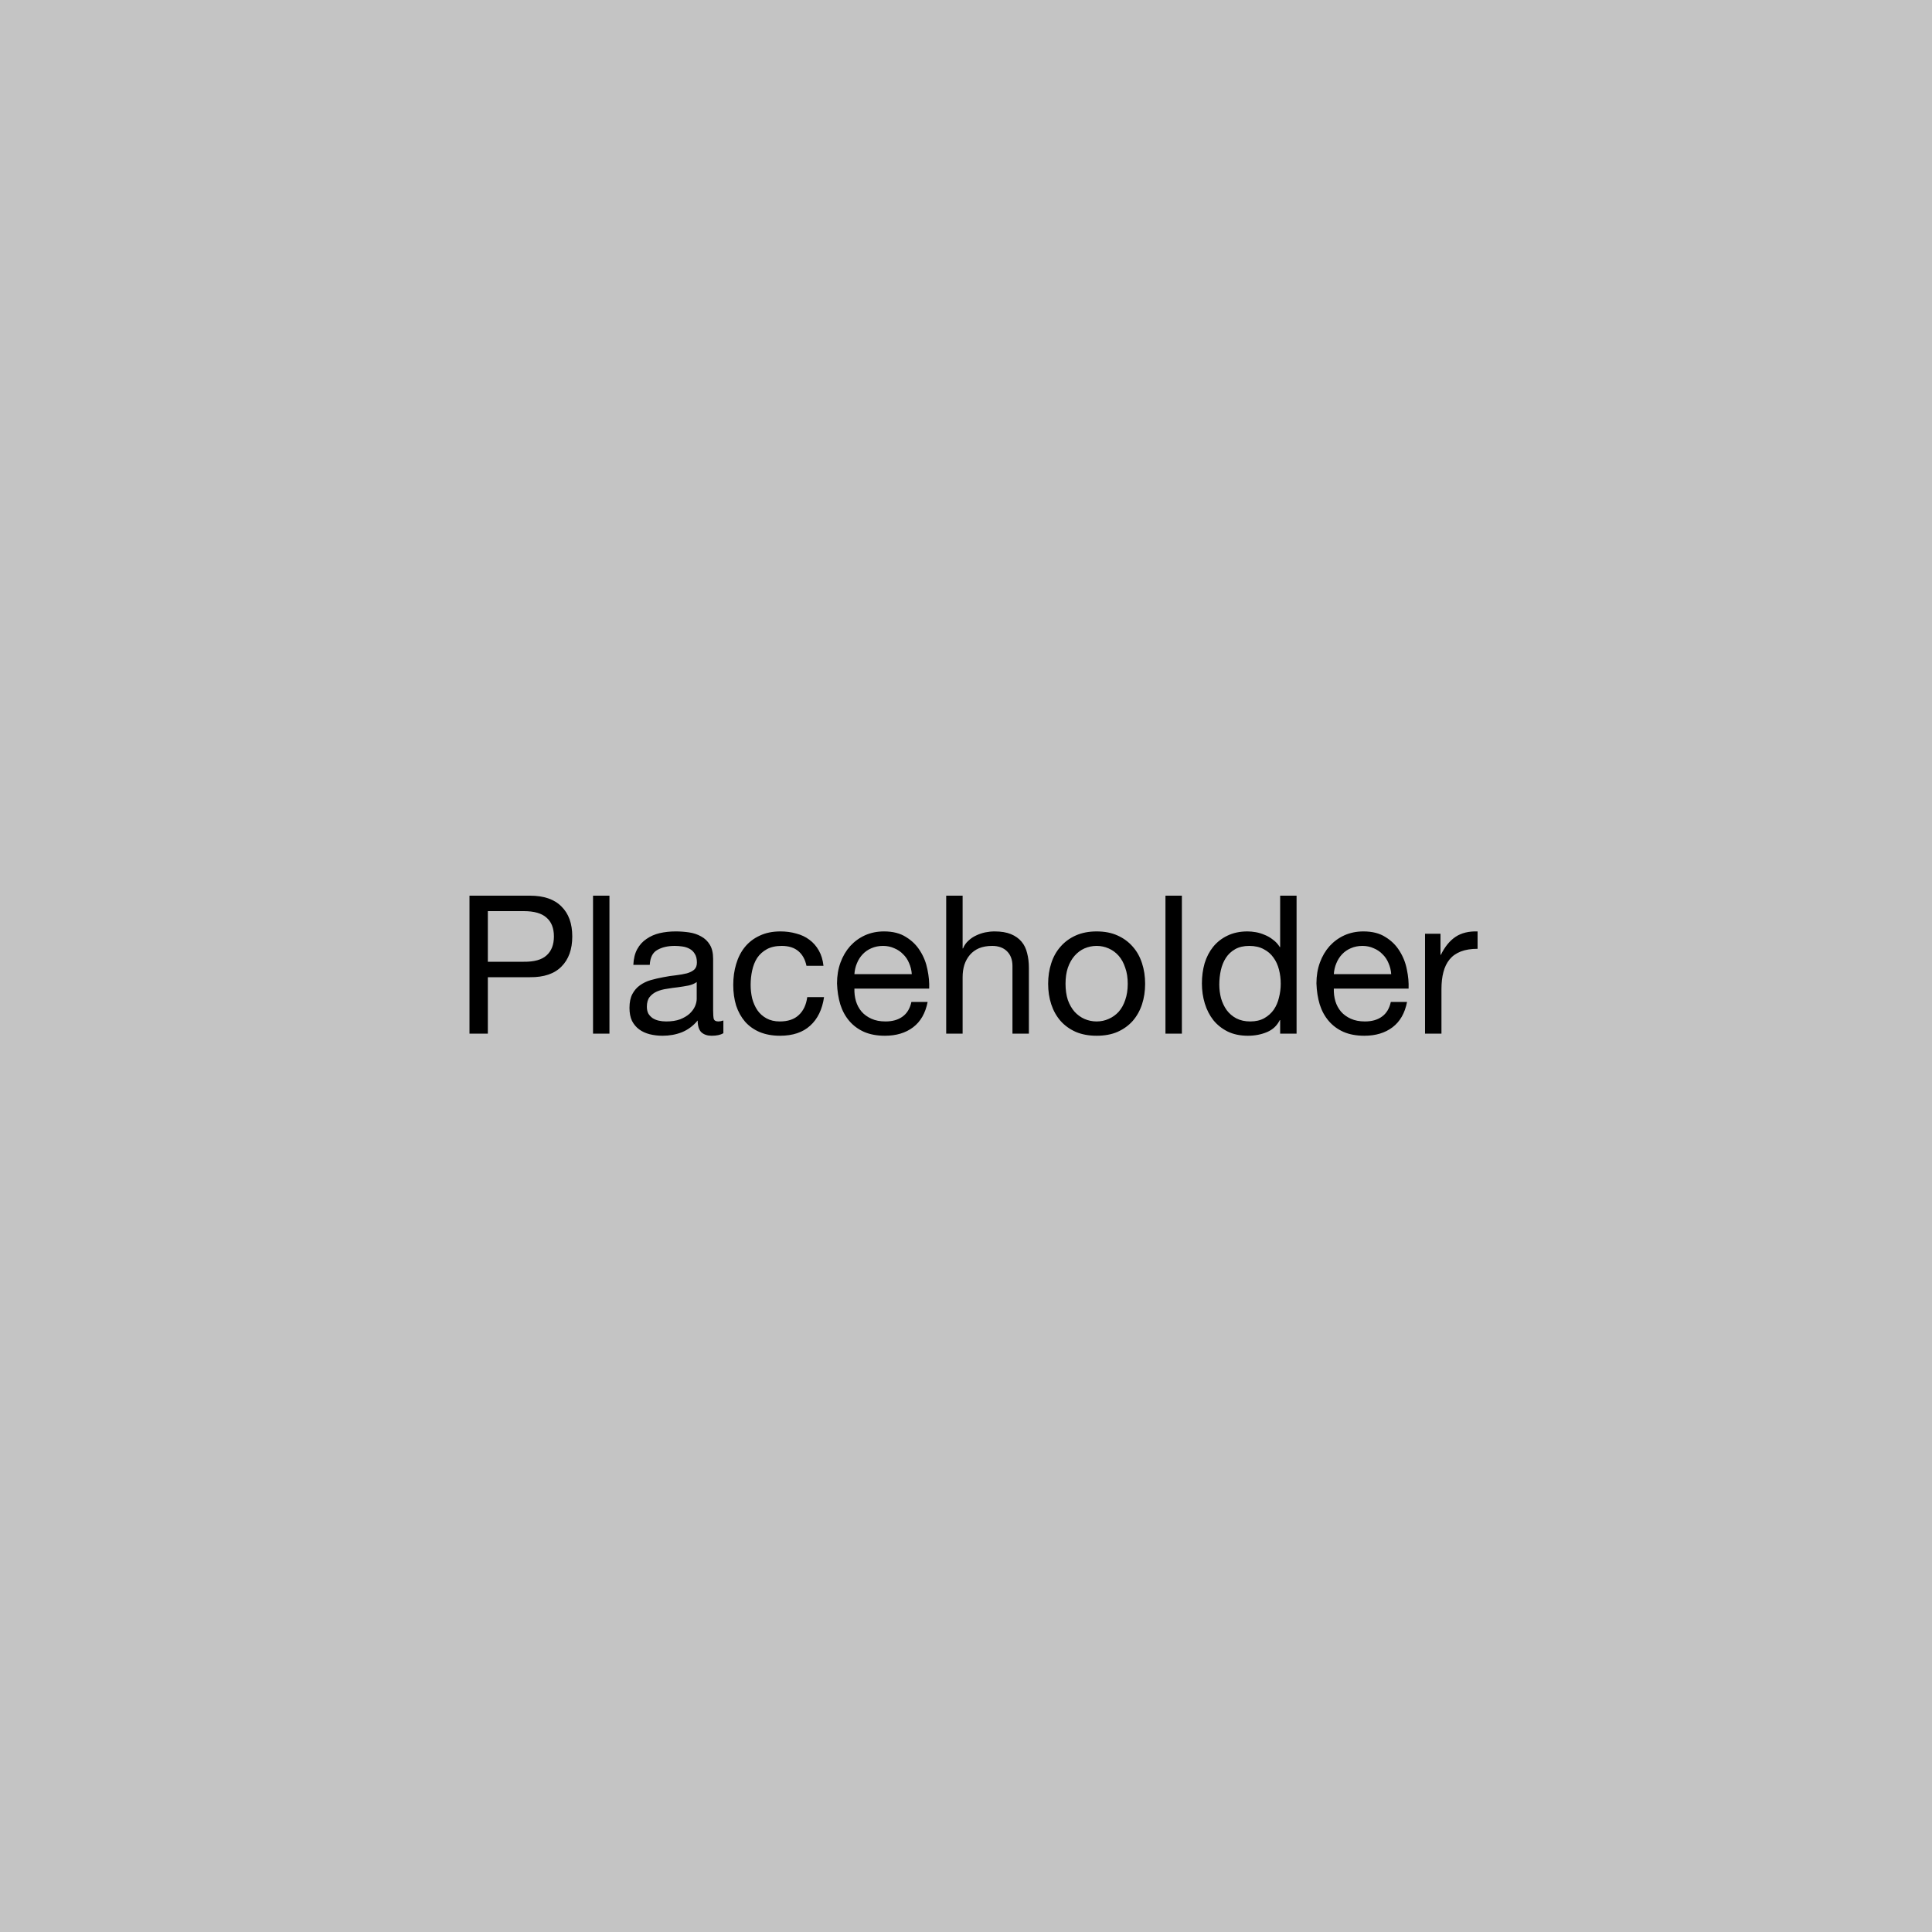
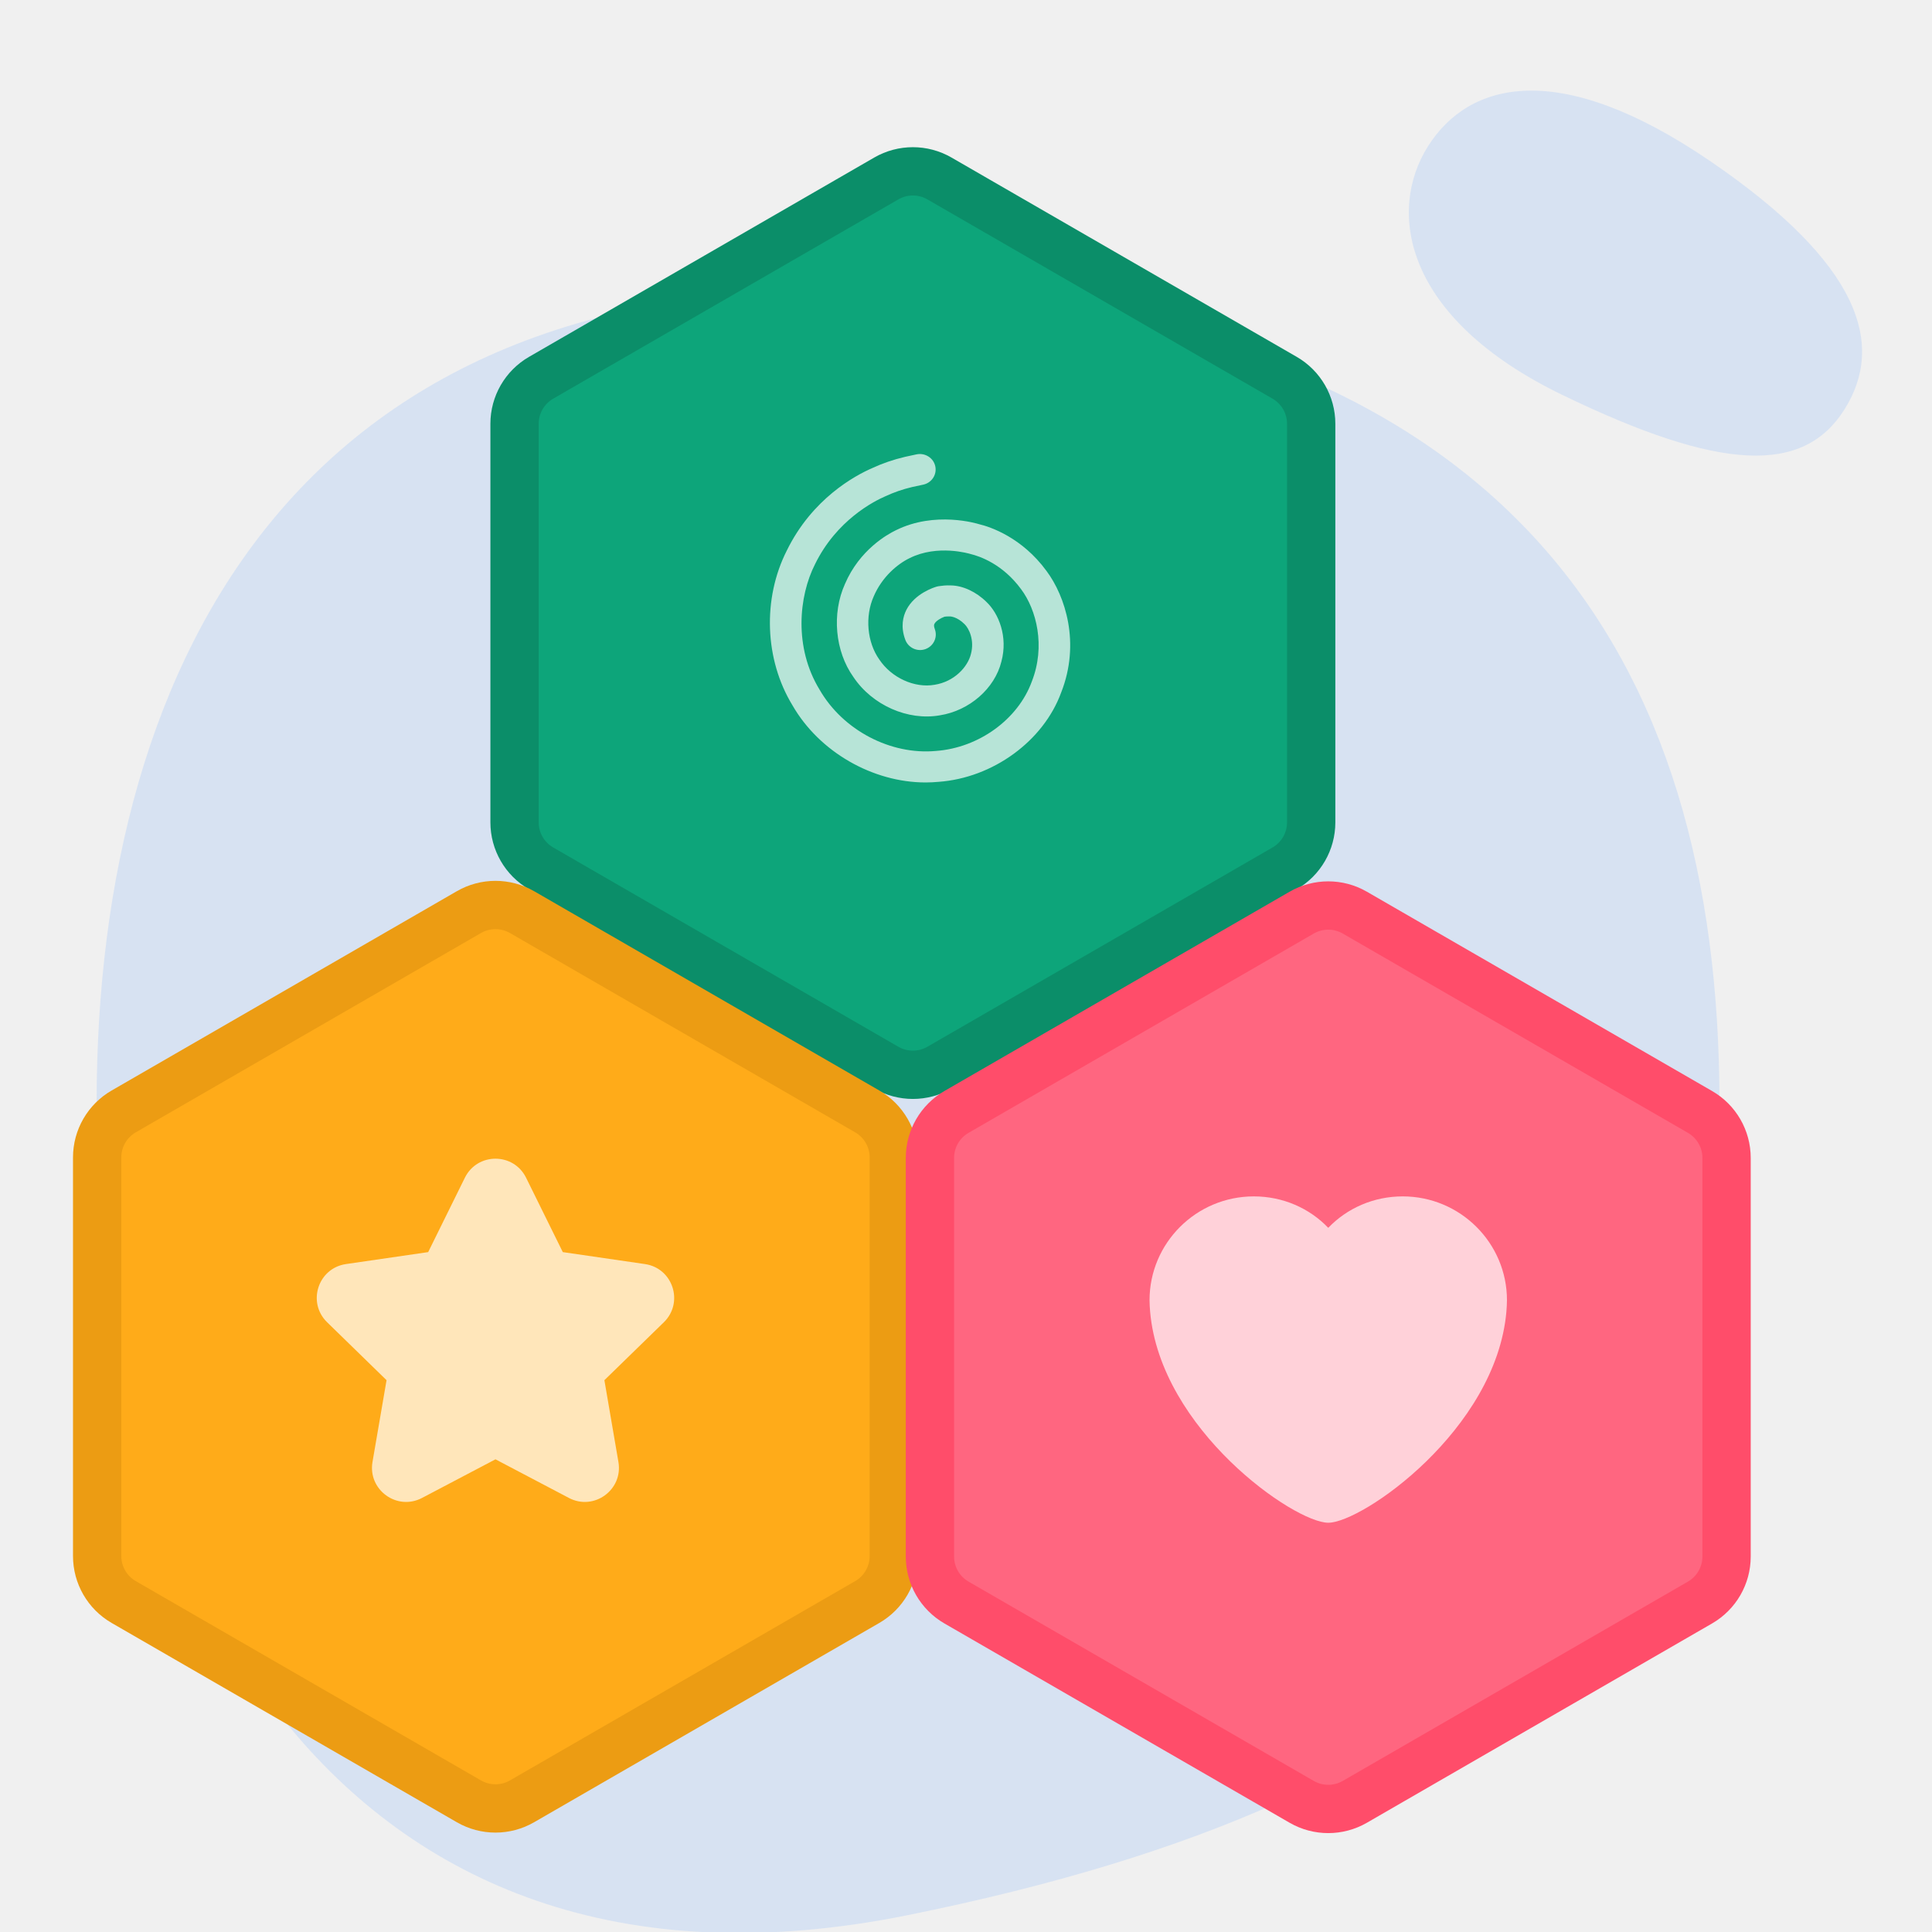
<svg xmlns="http://www.w3.org/2000/svg" width="200" height="200" viewBox="0 0 200 200" fill="none">
-   <rect width="200" height="200" fill="#C4C4C4" />
-   <path d="M50.501 99.56V94.32H54.221C55.301 94.32 56.088 94.547 56.581 95C57.088 95.44 57.341 96.087 57.341 96.94C57.341 97.793 57.088 98.447 56.581 98.9C56.088 99.353 55.301 99.573 54.221 99.56H50.501ZM48.601 92.72V107H50.501V101.16H54.861C56.301 101.173 57.388 100.807 58.121 100.06C58.868 99.313 59.241 98.273 59.241 96.94C59.241 95.607 58.868 94.573 58.121 93.84C57.388 93.093 56.301 92.72 54.861 92.72H48.601ZM61.39 92.72V107H63.09V92.72H61.39ZM74.883 106.96C74.59 107.133 74.183 107.22 73.663 107.22C73.223 107.22 72.87 107.1 72.603 106.86C72.35 106.607 72.223 106.2 72.223 105.64C71.757 106.2 71.21 106.607 70.583 106.86C69.97 107.1 69.303 107.22 68.583 107.22C68.117 107.22 67.67 107.167 67.243 107.06C66.83 106.953 66.47 106.787 66.163 106.56C65.857 106.333 65.61 106.04 65.423 105.68C65.25 105.307 65.163 104.86 65.163 104.34C65.163 103.753 65.263 103.273 65.463 102.9C65.663 102.527 65.923 102.227 66.243 102C66.577 101.76 66.95 101.58 67.363 101.46C67.79 101.34 68.223 101.24 68.663 101.16C69.13 101.067 69.57 101 69.983 100.96C70.41 100.907 70.783 100.84 71.103 100.76C71.423 100.667 71.677 100.54 71.863 100.38C72.05 100.207 72.143 99.96 72.143 99.64C72.143 99.267 72.07 98.967 71.923 98.74C71.79 98.513 71.61 98.34 71.383 98.22C71.17 98.1 70.923 98.02 70.643 97.98C70.377 97.94 70.11 97.92 69.843 97.92C69.123 97.92 68.523 98.06 68.043 98.34C67.563 98.607 67.303 99.12 67.263 99.88H65.563C65.59 99.24 65.723 98.7 65.963 98.26C66.203 97.82 66.523 97.467 66.923 97.2C67.323 96.92 67.777 96.72 68.283 96.6C68.803 96.48 69.357 96.42 69.943 96.42C70.41 96.42 70.87 96.453 71.323 96.52C71.79 96.587 72.21 96.727 72.583 96.94C72.957 97.14 73.257 97.427 73.483 97.8C73.71 98.173 73.823 98.66 73.823 99.26V104.58C73.823 104.98 73.843 105.273 73.883 105.46C73.937 105.647 74.097 105.74 74.363 105.74C74.51 105.74 74.683 105.707 74.883 105.64V106.96ZM72.123 101.66C71.91 101.82 71.63 101.94 71.283 102.02C70.937 102.087 70.57 102.147 70.183 102.2C69.81 102.24 69.43 102.293 69.043 102.36C68.657 102.413 68.31 102.507 68.003 102.64C67.697 102.773 67.443 102.967 67.243 103.22C67.057 103.46 66.963 103.793 66.963 104.22C66.963 104.5 67.017 104.74 67.123 104.94C67.243 105.127 67.39 105.28 67.563 105.4C67.75 105.52 67.963 105.607 68.203 105.66C68.443 105.713 68.697 105.74 68.963 105.74C69.523 105.74 70.003 105.667 70.403 105.52C70.803 105.36 71.13 105.167 71.383 104.94C71.637 104.7 71.823 104.447 71.943 104.18C72.063 103.9 72.123 103.64 72.123 103.4V101.66ZM83.486 99.98H85.246C85.179 99.367 85.019 98.84 84.766 98.4C84.512 97.947 84.186 97.573 83.785 97.28C83.399 96.987 82.945 96.773 82.425 96.64C81.919 96.493 81.372 96.42 80.785 96.42C79.972 96.42 79.259 96.567 78.645 96.86C78.032 97.14 77.519 97.533 77.106 98.04C76.706 98.533 76.406 99.12 76.206 99.8C76.005 100.467 75.906 101.187 75.906 101.96C75.906 102.733 76.005 103.447 76.206 104.1C76.419 104.74 76.725 105.293 77.126 105.76C77.539 106.227 78.046 106.587 78.645 106.84C79.259 107.093 79.959 107.22 80.746 107.22C82.066 107.22 83.106 106.873 83.865 106.18C84.639 105.487 85.119 104.5 85.305 103.22H83.566C83.459 104.02 83.165 104.64 82.686 105.08C82.219 105.52 81.566 105.74 80.725 105.74C80.192 105.74 79.732 105.633 79.346 105.42C78.959 105.207 78.645 104.927 78.406 104.58C78.165 104.22 77.986 103.813 77.865 103.36C77.759 102.907 77.706 102.44 77.706 101.96C77.706 101.44 77.759 100.94 77.865 100.46C77.972 99.967 78.145 99.533 78.385 99.16C78.639 98.787 78.972 98.487 79.385 98.26C79.799 98.033 80.312 97.92 80.925 97.92C81.645 97.92 82.219 98.1 82.645 98.46C83.072 98.82 83.352 99.327 83.486 99.98ZM94.388 100.84H88.448C88.474 100.44 88.561 100.067 88.708 99.72C88.854 99.36 89.054 99.047 89.308 98.78C89.561 98.513 89.861 98.307 90.208 98.16C90.568 98 90.968 97.92 91.408 97.92C91.834 97.92 92.221 98 92.568 98.16C92.928 98.307 93.234 98.513 93.488 98.78C93.754 99.033 93.961 99.34 94.108 99.7C94.268 100.06 94.361 100.44 94.388 100.84ZM96.028 103.72H94.348C94.201 104.4 93.894 104.907 93.428 105.24C92.974 105.573 92.388 105.74 91.668 105.74C91.108 105.74 90.621 105.647 90.208 105.46C89.794 105.273 89.454 105.027 89.188 104.72C88.921 104.4 88.728 104.04 88.608 103.64C88.488 103.227 88.434 102.793 88.448 102.34H96.188C96.214 101.713 96.154 101.053 96.008 100.36C95.874 99.667 95.621 99.027 95.248 98.44C94.888 97.853 94.401 97.373 93.788 97C93.188 96.613 92.428 96.42 91.508 96.42C90.801 96.42 90.148 96.553 89.548 96.82C88.961 97.087 88.448 97.46 88.008 97.94C87.581 98.42 87.248 98.987 87.008 99.64C86.768 100.293 86.648 101.013 86.648 101.8C86.674 102.587 86.788 103.313 86.988 103.98C87.201 104.647 87.514 105.22 87.928 105.7C88.341 106.18 88.848 106.553 89.448 106.82C90.061 107.087 90.781 107.22 91.608 107.22C92.781 107.22 93.754 106.927 94.528 106.34C95.301 105.753 95.801 104.88 96.028 103.72ZM97.95 92.72V107H99.65V101.16C99.65 100.693 99.71 100.267 99.83 99.88C99.963 99.48 100.157 99.133 100.41 98.84C100.663 98.547 100.977 98.32 101.35 98.16C101.737 98 102.19 97.92 102.71 97.92C103.363 97.92 103.877 98.107 104.25 98.48C104.623 98.853 104.81 99.36 104.81 100V107H106.51V100.2C106.51 99.64 106.45 99.133 106.33 98.68C106.223 98.213 106.03 97.813 105.75 97.48C105.47 97.147 105.103 96.887 104.65 96.7C104.197 96.513 103.63 96.42 102.95 96.42C102.643 96.42 102.323 96.453 101.99 96.52C101.67 96.587 101.357 96.693 101.05 96.84C100.757 96.973 100.49 97.153 100.25 97.38C100.01 97.593 99.823 97.86 99.69 98.18H99.65V92.72H97.95ZM110.303 101.84C110.303 101.213 110.383 100.66 110.543 100.18C110.717 99.687 110.95 99.273 111.243 98.94C111.537 98.607 111.877 98.353 112.263 98.18C112.663 98.007 113.083 97.92 113.523 97.92C113.963 97.92 114.377 98.007 114.763 98.18C115.163 98.353 115.51 98.607 115.803 98.94C116.097 99.273 116.323 99.687 116.483 100.18C116.657 100.66 116.743 101.213 116.743 101.84C116.743 102.467 116.657 103.027 116.483 103.52C116.323 104 116.097 104.407 115.803 104.74C115.51 105.06 115.163 105.307 114.763 105.48C114.377 105.653 113.963 105.74 113.523 105.74C113.083 105.74 112.663 105.653 112.263 105.48C111.877 105.307 111.537 105.06 111.243 104.74C110.95 104.407 110.717 104 110.543 103.52C110.383 103.027 110.303 102.467 110.303 101.84ZM108.503 101.84C108.503 102.6 108.61 103.307 108.823 103.96C109.037 104.613 109.357 105.187 109.783 105.68C110.21 106.16 110.737 106.54 111.363 106.82C111.99 107.087 112.71 107.22 113.523 107.22C114.35 107.22 115.07 107.087 115.683 106.82C116.31 106.54 116.837 106.16 117.263 105.68C117.69 105.187 118.01 104.613 118.223 103.96C118.437 103.307 118.543 102.6 118.543 101.84C118.543 101.08 118.437 100.373 118.223 99.72C118.01 99.053 117.69 98.48 117.263 98C116.837 97.507 116.31 97.12 115.683 96.84C115.07 96.56 114.35 96.42 113.523 96.42C112.71 96.42 111.99 96.56 111.363 96.84C110.737 97.12 110.21 97.507 109.783 98C109.357 98.48 109.037 99.053 108.823 99.72C108.61 100.373 108.503 101.08 108.503 101.84ZM120.648 92.72V107H122.348V92.72H120.648ZM126.221 101.92C126.221 101.413 126.275 100.92 126.381 100.44C126.488 99.96 126.661 99.533 126.901 99.16C127.141 98.787 127.461 98.487 127.861 98.26C128.261 98.033 128.748 97.92 129.321 97.92C129.908 97.92 130.408 98.033 130.821 98.26C131.235 98.473 131.568 98.76 131.821 99.12C132.088 99.48 132.281 99.9 132.401 100.38C132.521 100.847 132.581 101.333 132.581 101.84C132.581 102.32 132.521 102.793 132.401 103.26C132.295 103.727 132.115 104.147 131.861 104.52C131.608 104.88 131.281 105.173 130.881 105.4C130.481 105.627 129.995 105.74 129.421 105.74C128.875 105.74 128.395 105.633 127.981 105.42C127.581 105.207 127.248 104.92 126.981 104.56C126.728 104.2 126.535 103.793 126.401 103.34C126.281 102.873 126.221 102.4 126.221 101.92ZM134.221 107V92.72H132.521V98.04H132.481C132.295 97.733 132.061 97.48 131.781 97.28C131.515 97.067 131.228 96.9 130.921 96.78C130.615 96.647 130.308 96.553 130.001 96.5C129.695 96.447 129.408 96.42 129.141 96.42C128.355 96.42 127.661 96.567 127.061 96.86C126.475 97.14 125.981 97.527 125.581 98.02C125.195 98.5 124.901 99.067 124.701 99.72C124.515 100.373 124.421 101.067 124.421 101.8C124.421 102.533 124.521 103.227 124.721 103.88C124.921 104.533 125.215 105.107 125.601 105.6C126.001 106.093 126.495 106.487 127.081 106.78C127.681 107.073 128.381 107.22 129.181 107.22C129.901 107.22 130.561 107.093 131.161 106.84C131.761 106.587 132.201 106.173 132.481 105.6H132.521V107H134.221ZM144.017 100.84H138.077C138.103 100.44 138.19 100.067 138.337 99.72C138.483 99.36 138.683 99.047 138.937 98.78C139.19 98.513 139.49 98.307 139.837 98.16C140.197 98 140.597 97.92 141.037 97.92C141.463 97.92 141.85 98 142.197 98.16C142.557 98.307 142.863 98.513 143.117 98.78C143.383 99.033 143.59 99.34 143.737 99.7C143.897 100.06 143.99 100.44 144.017 100.84ZM145.657 103.72H143.977C143.83 104.4 143.523 104.907 143.057 105.24C142.603 105.573 142.017 105.74 141.297 105.74C140.737 105.74 140.25 105.647 139.837 105.46C139.423 105.273 139.083 105.027 138.817 104.72C138.55 104.4 138.357 104.04 138.237 103.64C138.117 103.227 138.063 102.793 138.077 102.34H145.817C145.843 101.713 145.783 101.053 145.637 100.36C145.503 99.667 145.25 99.027 144.877 98.44C144.517 97.853 144.03 97.373 143.417 97C142.817 96.613 142.057 96.42 141.137 96.42C140.43 96.42 139.777 96.553 139.177 96.82C138.59 97.087 138.077 97.46 137.637 97.94C137.21 98.42 136.877 98.987 136.637 99.64C136.397 100.293 136.277 101.013 136.277 101.8C136.303 102.587 136.417 103.313 136.617 103.98C136.83 104.647 137.143 105.22 137.557 105.7C137.97 106.18 138.477 106.553 139.077 106.82C139.69 107.087 140.41 107.22 141.237 107.22C142.41 107.22 143.383 106.927 144.157 106.34C144.93 105.753 145.43 104.88 145.657 103.72ZM147.519 96.66V107H149.219V102.4C149.219 101.733 149.285 101.147 149.419 100.64C149.552 100.12 149.765 99.68 150.059 99.32C150.352 98.96 150.739 98.687 151.219 98.5C151.699 98.313 152.279 98.22 152.959 98.22V96.42C152.039 96.393 151.279 96.58 150.679 96.98C150.079 97.38 149.572 98 149.159 98.84H149.119V96.66H147.519Z" fill="black" />
+   <g clip-path="url(#clip0_559_11418)">
+     <path d="M10 114.251C10 67.859 31.5 26.383 94 30.251C156.5 34.118 178 67.859 178 114.251C178 160.642 154 186.118 94 198.251C34 210.383 10 160.642 10 114.251Z" fill="#4C97FF" fill-opacity="0.15" />
+     <path d="M147.827 15.137C152.057 8.454 161.354 5.969 177.033 16.673C192.713 27.377 195.151 35.728 190.922 42.411C186.692 49.094 178.213 48.868 161.716 40.875C145.219 32.882 143.598 21.82 147.827 15.137Z" fill="#4C97FF" fill-opacity="0.15" />
+     <path d="M91.75 18.474C93.452 17.492 95.548 17.492 97.25 18.474L132.984 39.106C134.686 40.088 135.734 41.904 135.734 43.869V85.131C135.734 87.096 134.686 88.912 132.984 89.894L97.25 110.526C95.548 111.508 93.452 111.508 91.75 110.526L56.016 89.894C54.314 88.912 53.266 87.096 53.266 85.131V43.869C53.266 41.904 54.314 40.088 56.016 39.106L91.75 18.474Z" fill="#0DA57A" stroke="#0B8E69" stroke-width="5" />
+     <path d="M48.541 94.422C50.243 93.44 52.34 93.44 54.041 94.422L89.776 115.054C91.477 116.036 92.526 117.852 92.526 119.817V161.079C92.526 163.044 91.477 164.86 89.776 165.842L54.041 186.473C52.34 187.456 50.243 187.456 48.541 186.473L12.807 165.842C11.105 164.86 10.057 163.044 10.057 161.079V119.817C10.057 117.852 11.105 116.036 12.807 115.054L48.541 94.422Z" fill="#FFAB19" stroke="#EC9C13" stroke-width="5" />
+     <path d="M134.75 94.475C136.452 93.492 138.548 93.492 140.25 94.475L175.984 115.106C177.686 116.088 178.734 117.904 178.734 119.869V161.131C178.734 163.096 177.686 164.912 175.984 165.894L140.25 186.526C138.548 187.508 136.452 187.508 134.75 186.526L99.016 165.894C97.314 164.912 96.266 163.096 96.266 161.131V119.869C96.266 117.904 97.314 116.088 99.016 115.106L134.75 94.475Z" fill="#FF6680" stroke="#FF4D6A" stroke-width="5" />
+     <g opacity="0.7">
+       <path fill-rule="evenodd" clip-rule="evenodd" d="M155.94 135.795C154.859 148.019 141.013 157.633 137.501 157.633C133.989 157.633 120.141 148.019 119.062 135.795C119.031 135.396 119 134.997 119 134.598C119 128.671 123.84 123.85 129.793 123.85C132.814 123.85 135.559 125.077 137.501 127.105C139.443 125.077 142.188 123.85 145.209 123.85C151.16 123.85 156 128.671 156 134.598C156 134.997 155.969 135.396 155.94 135.795Z" fill="white" />
+     </g>
+     <g opacity="0.7">
+       <path fill-rule="evenodd" clip-rule="evenodd" d="M54.458 121.915L58.261 129.618L66.763 130.856C69.661 131.276 70.816 134.834 68.722 136.879L62.566 142.876L64.019 151.346C64.513 154.229 61.486 156.429 58.897 155.068L51.291 151.068L43.685 155.068C41.094 156.429 38.069 154.229 38.56 151.346L40.016 142.876L33.863 136.879C31.766 134.834 32.921 131.276 35.819 130.856L44.324 129.618L48.124 121.915C49.422 119.292 53.16 119.292 54.458 121.915Z" fill="white" />
+     </g>
+     <g opacity="0.7">
+       <path fill-rule="evenodd" clip-rule="evenodd" d="M82.032 73.007C79.152 68.284 78.917 61.981 81.454 56.984C84.084 51.614 88.509 49.233 90.288 48.459C91.357 47.963 92.483 47.576 93.696 47.291L94.885 47.034C95.759 46.855 96.629 47.397 96.819 48.261C97.01 49.128 96.453 49.981 95.576 50.17L94.418 50.419C93.457 50.645 92.535 50.963 91.636 51.382C90.468 51.888 86.603 53.845 84.373 58.402C82.68 61.73 82.175 67.021 84.839 71.388C87.253 75.594 92.194 78.172 96.882 77.738C101.315 77.419 105.382 74.469 106.809 70.561C108.257 66.885 107.295 63.118 105.705 60.996C103.791 58.381 101.408 57.577 100.473 57.352C100.334 57.311 97.059 56.328 94.168 57.775C92.923 58.372 91.313 59.714 90.45 61.73C89.519 63.812 89.76 66.489 91.022 68.267C92.292 70.174 94.686 71.254 96.746 70.888C98.796 70.565 100.182 69.039 100.511 67.699C100.898 66.259 100.305 65.041 99.842 64.603C99.056 63.827 98.377 63.814 98.348 63.812C98.027 63.803 97.868 63.827 97.773 63.843C97.406 63.977 96.885 64.271 96.733 64.581C96.706 64.632 96.637 64.771 96.769 65.121C97.084 65.949 96.658 66.876 95.818 67.188C94.983 67.501 94.042 67.08 93.724 66.249C93.202 64.875 93.491 63.799 93.826 63.138C94.7 61.419 96.729 60.796 96.958 60.73C97.063 60.698 97.174 60.679 97.283 60.669C97.507 60.635 97.901 60.582 98.434 60.603C99.656 60.618 101.049 61.256 102.116 62.312C103.376 63.501 104.363 65.891 103.663 68.488C102.98 71.269 100.356 73.568 97.295 74.049C94.002 74.636 90.293 73.013 88.335 70.07C86.448 67.418 86.086 63.537 87.467 60.458C88.981 56.913 91.875 55.308 92.724 54.9C96.807 52.862 101.171 54.208 101.355 54.264C102.529 54.542 105.793 55.635 108.331 59.102C110.282 61.711 111.863 66.584 109.853 71.684C108.018 76.711 102.791 80.53 97.155 80.936C96.713 80.977 96.266 81 95.82 81C90.351 81 84.811 77.847 82.032 73.007Z" fill="white" />
+     </g>
+   </g>
+   <defs>
+     <clipPath id="clip0_559_11418">
+       <rect width="200" height="200" fill="white" />
+     </clipPath>
+   </defs>
</svg>
